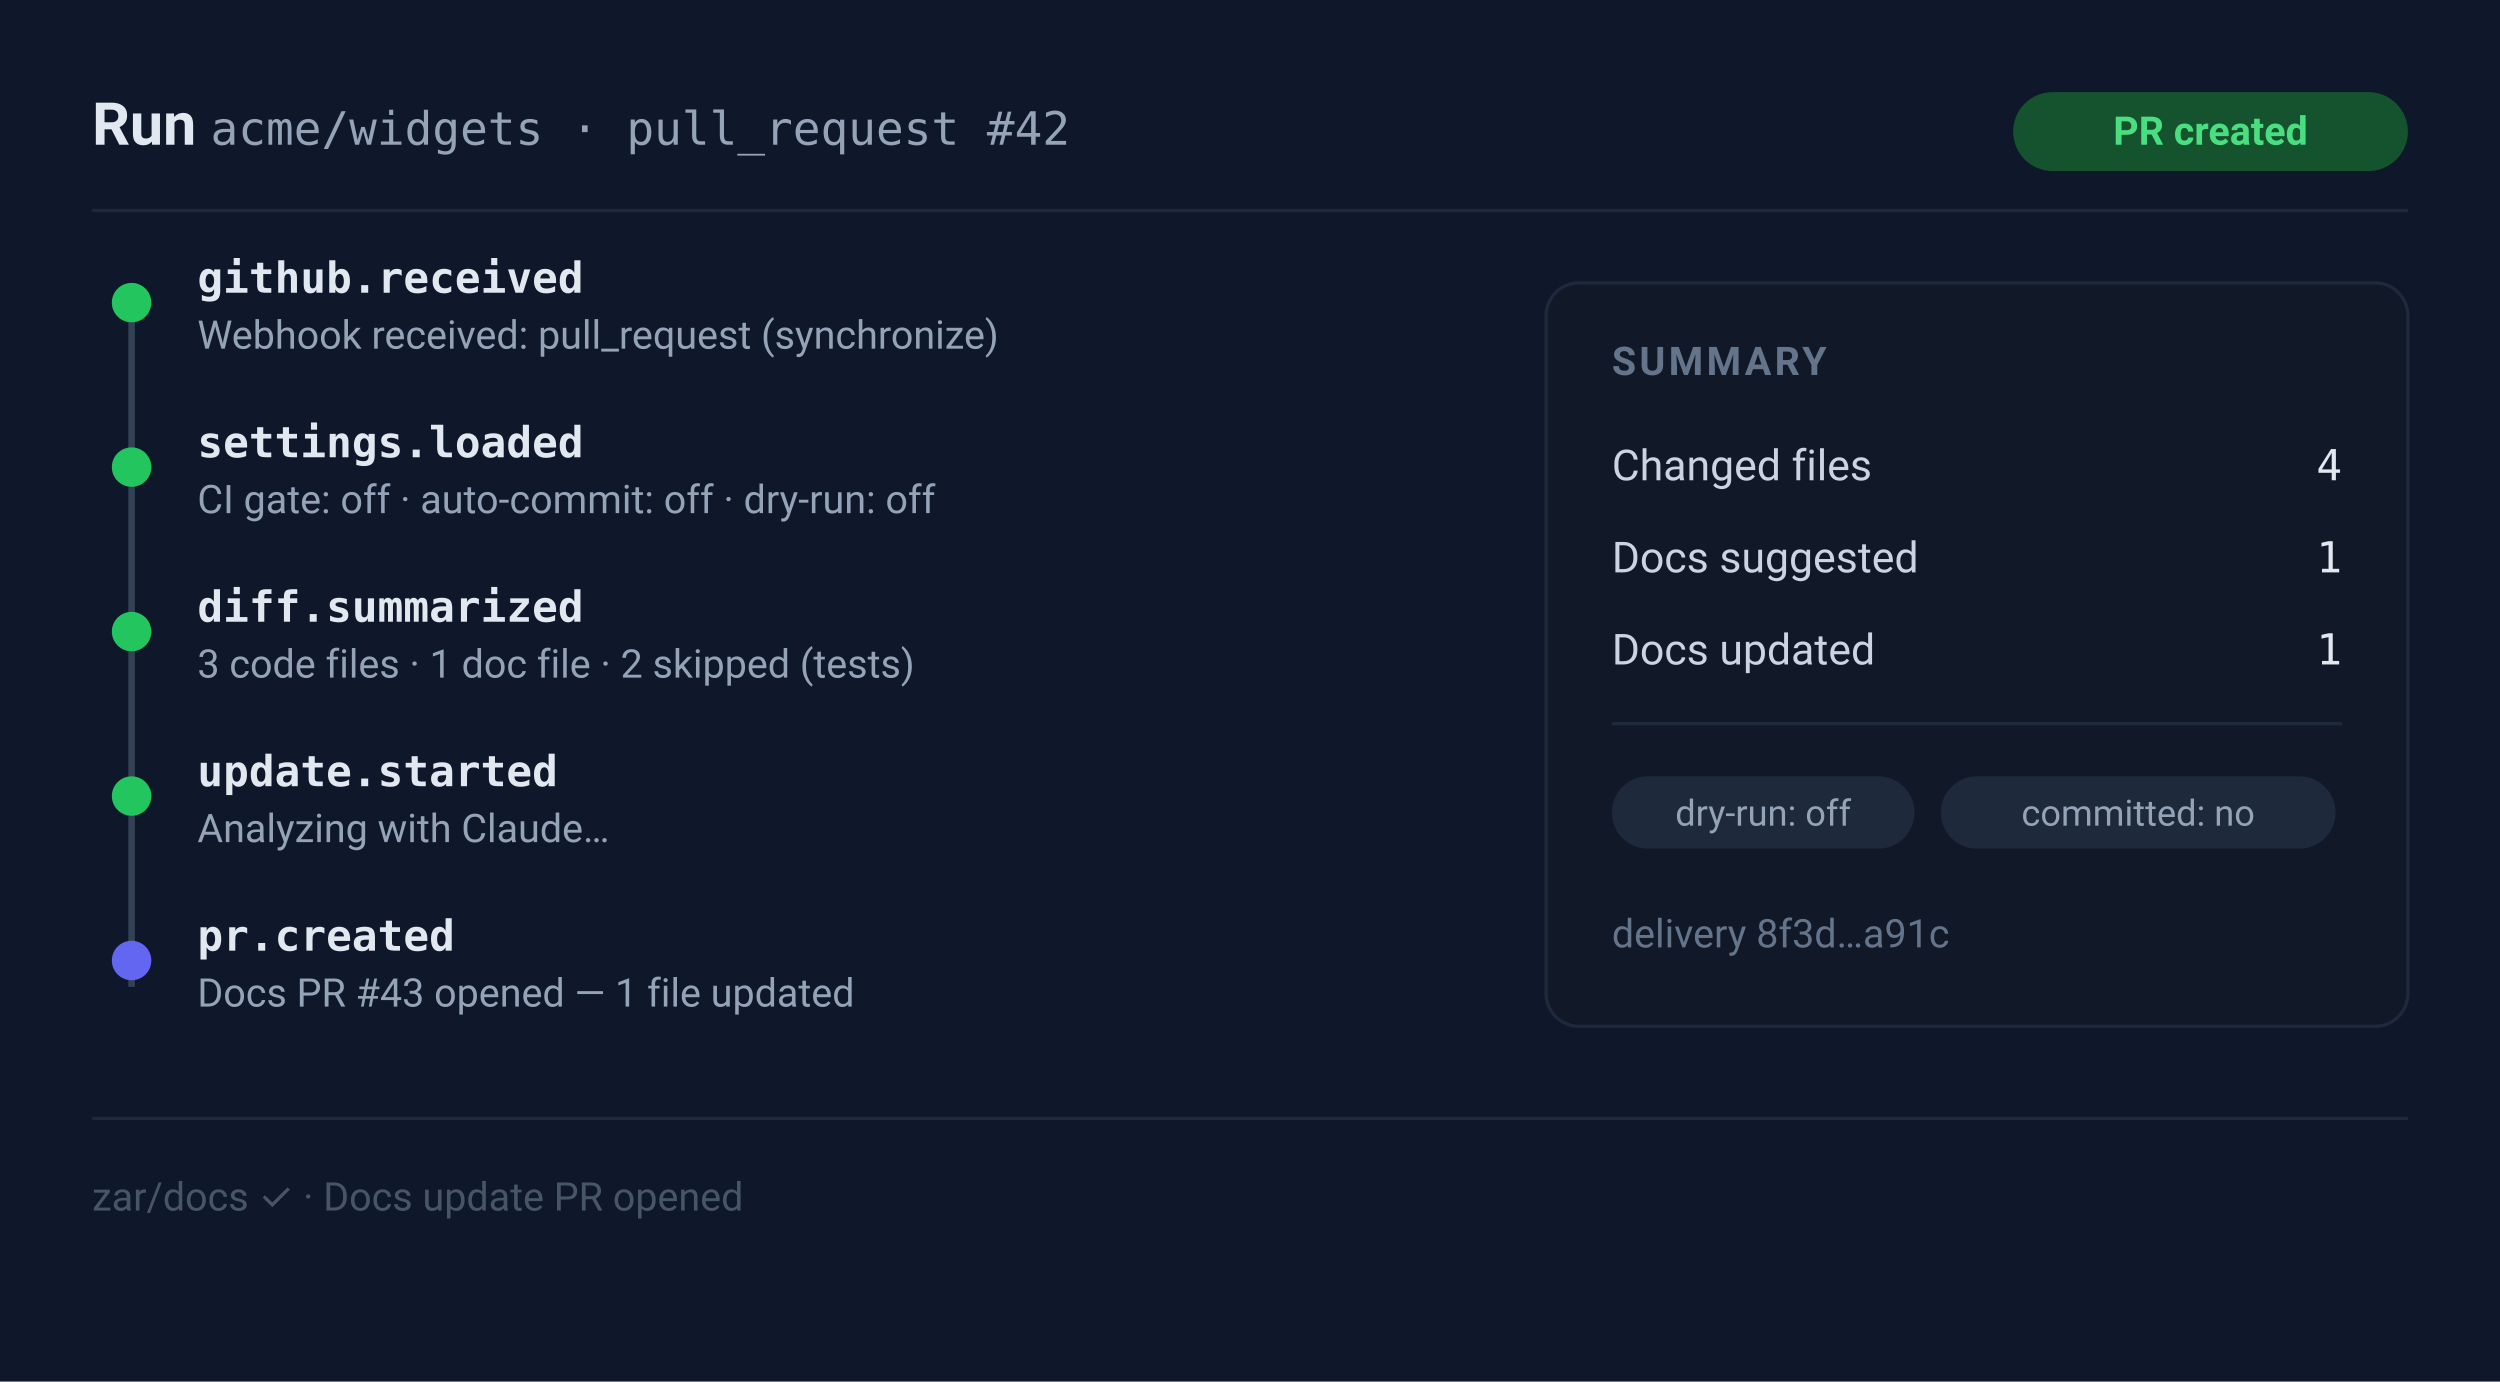
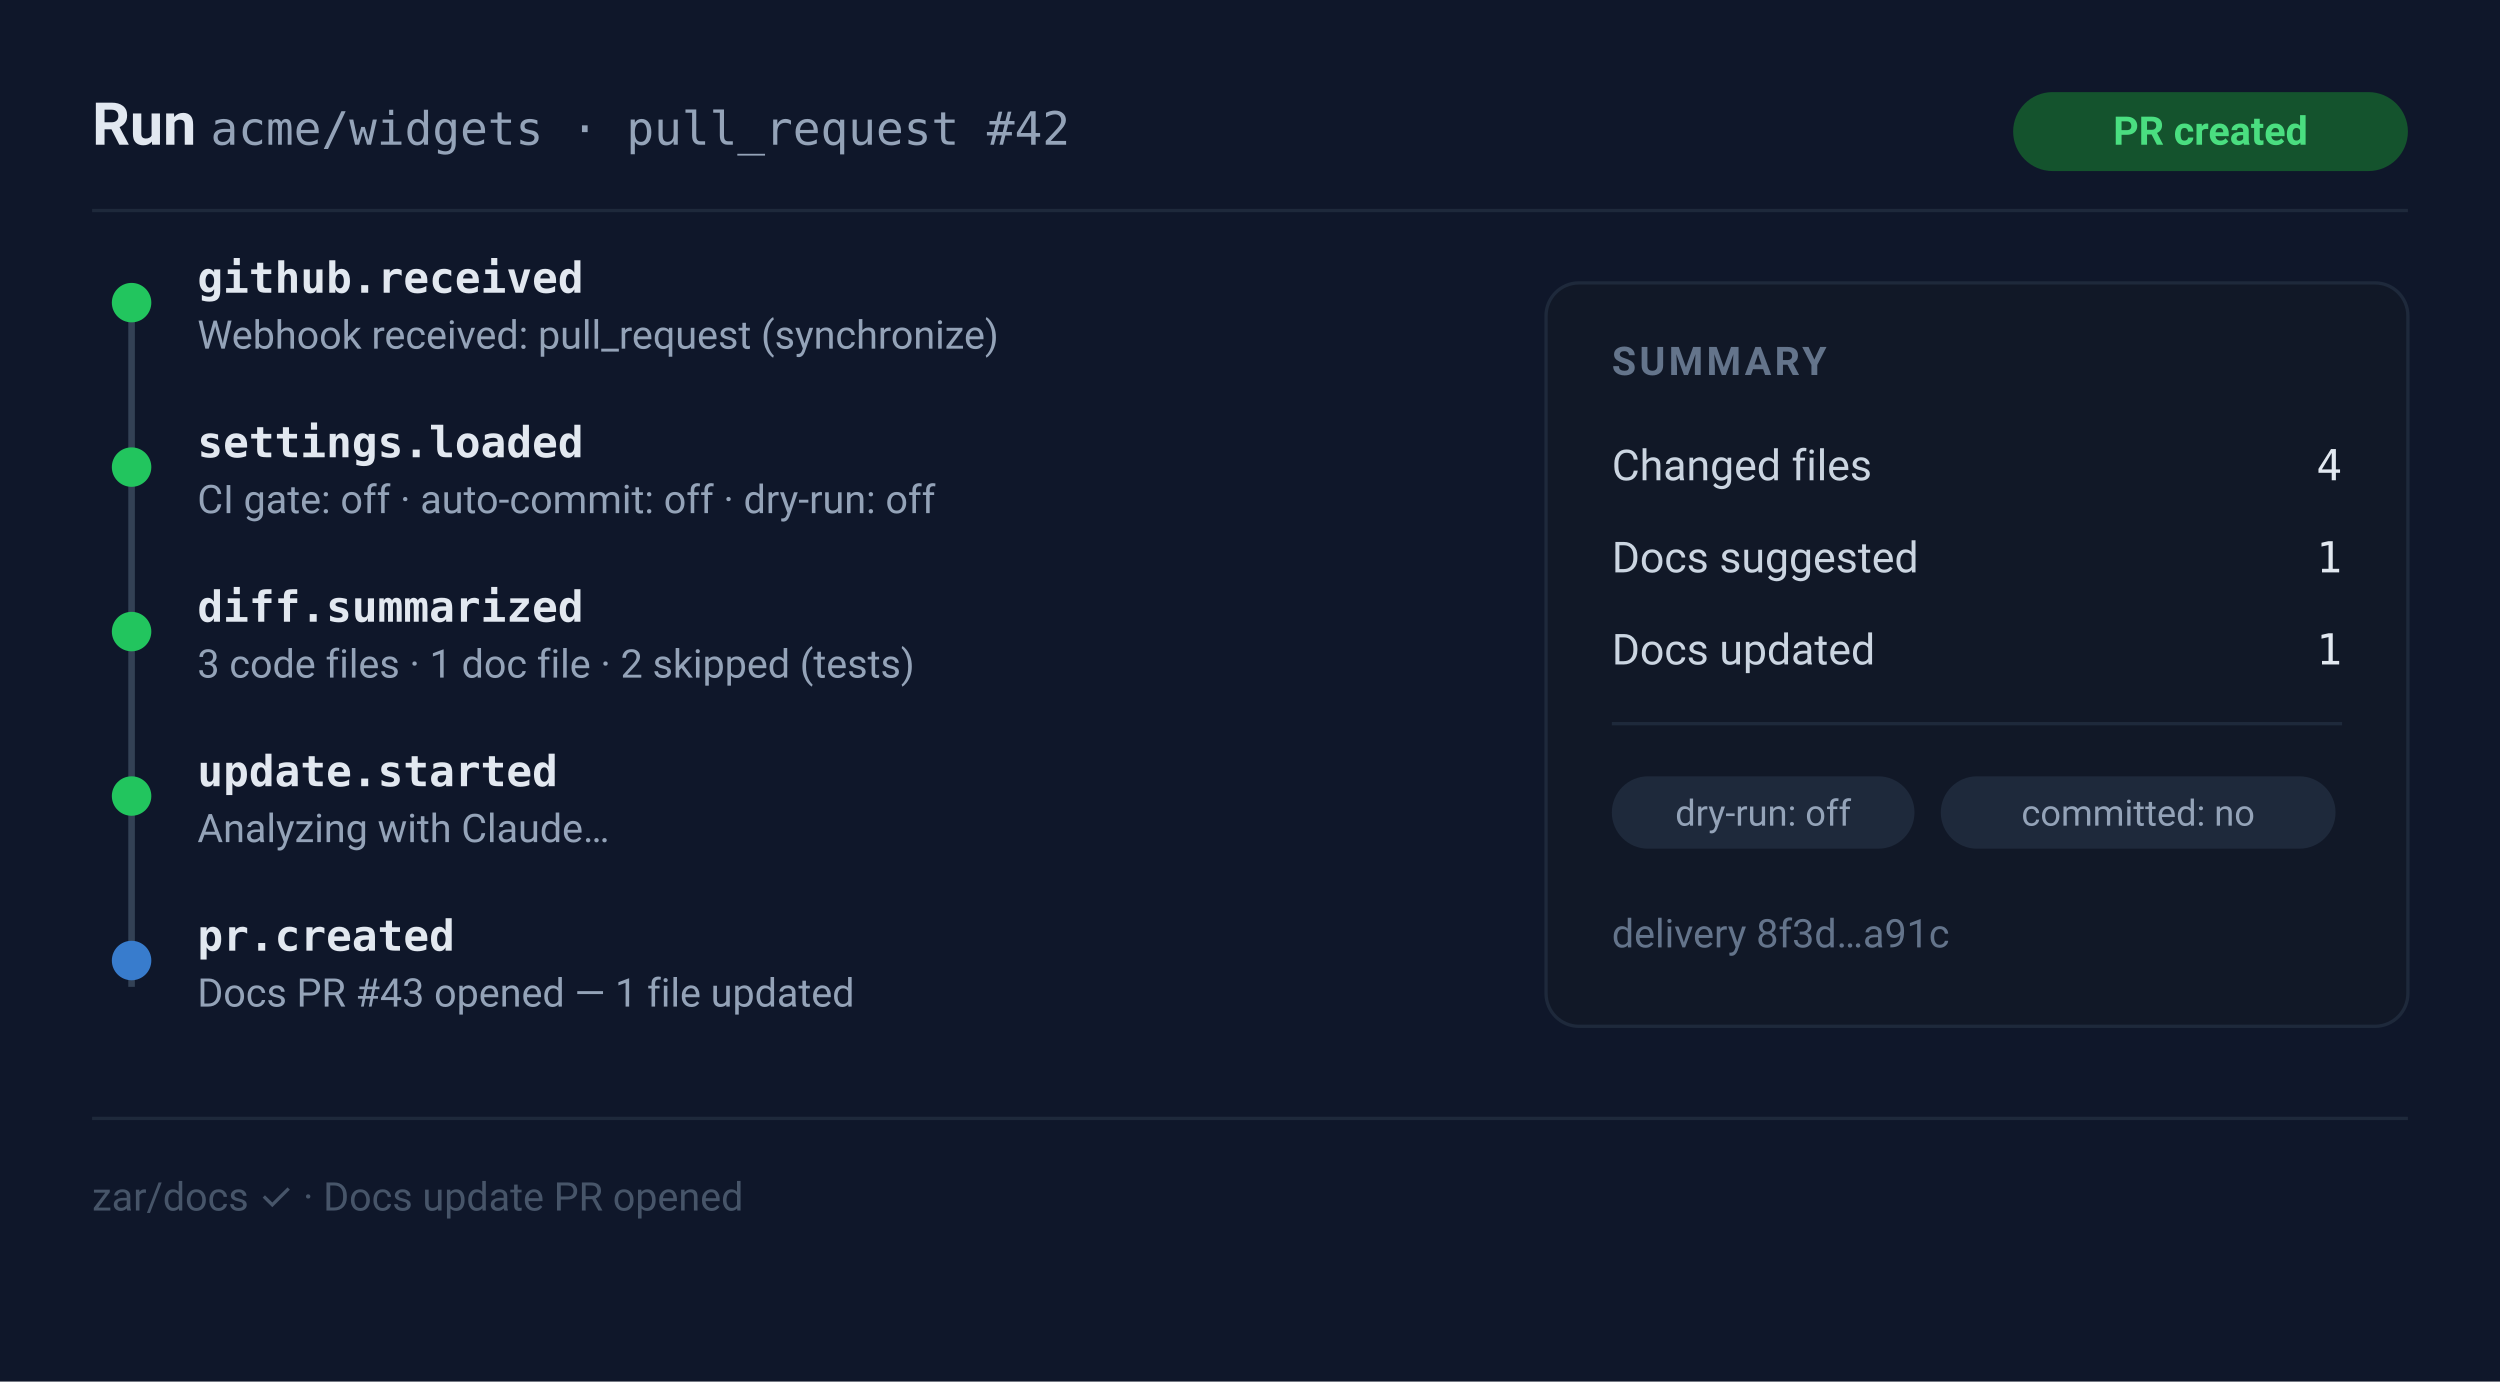
<svg xmlns="http://www.w3.org/2000/svg" viewBox="0 0 760 420" width="760" height="420" role="img" aria-label="Illustrative ZAR dashboard run view">
  <defs>
    <style>
      .s { font-family: -apple-system, 'Segoe UI', Roboto, Helvetica, Arial, sans-serif; }
      .m { font-family: ui-monospace, 'SFMono-Regular', Menlo, Consolas, monospace; }
    </style>
  </defs>
  <rect width="760" height="420" fill="#0f172a" />
  <text x="28" y="44" class="s" font-size="18" font-weight="700" fill="#e2e8f0">Run</text>
  <text x="64" y="44" class="m" font-size="14" fill="#94a3b8">acme/widgets · pull_request #42</text>
  <rect x="612" y="28" width="120" height="24" rx="12" fill="#14532d" />
  <text x="672" y="44" text-anchor="middle" class="s" font-size="12" font-weight="700" fill="#4ade80">PR created</text>
  <line x1="28" y1="64" x2="732" y2="64" stroke="#1e293b" stroke-width="1" />
  <g>
    <line x1="40" y1="92" x2="40" y2="300" stroke="#334155" stroke-width="2" />
    <circle cx="40" cy="92" r="6" fill="#22c55e" />
    <text x="60" y="89" class="m" font-size="13" font-weight="700" fill="#e2e8f0">github.received</text>
    <text x="60" y="106" class="s" font-size="12" fill="#94a3b8">Webhook received: pull_request (synchronize)</text>
    <circle cx="40" cy="142" r="6" fill="#22c55e" />
    <text x="60" y="139" class="m" font-size="13" font-weight="700" fill="#e2e8f0">settings.loaded</text>
    <text x="60" y="156" class="s" font-size="12" fill="#94a3b8">CI gate: off · auto-commit: off · dry-run: off</text>
    <circle cx="40" cy="192" r="6" fill="#22c55e" />
    <text x="60" y="189" class="m" font-size="13" font-weight="700" fill="#e2e8f0">diff.summarized</text>
    <text x="60" y="206" class="s" font-size="12" fill="#94a3b8">3 code files · 1 doc file · 2 skipped (tests)</text>
    <circle cx="40" cy="242" r="6" fill="#22c55e" />
    <text x="60" y="239" class="m" font-size="13" font-weight="700" fill="#e2e8f0">update.started</text>
    <text x="60" y="256" class="s" font-size="12" fill="#94a3b8">Analyzing with Claude…</text>
-     <circle cx="40" cy="292" r="6" fill="#6366f1" />
+     <circle cx="40" cy="292" r="6" fill="#387ccd" />
    <text x="60" y="289" class="m" font-size="13" font-weight="700" fill="#e2e8f0">pr.created</text>
    <text x="60" y="306" class="s" font-size="12" fill="#94a3b8">Docs PR #43 opened — 1 file updated</text>
  </g>
  <rect x="470" y="86" width="262" height="226" rx="10" fill="#111827" stroke="#1e293b" stroke-width="1" />
  <text x="490" y="114" class="s" font-size="12" font-weight="700" letter-spacing="1" fill="#64748b">SUMMARY</text>
  <text x="490" y="146" class="s" font-size="13" fill="#cbd5e1">Changed files</text>
  <text x="712" y="146" text-anchor="end" class="m" font-size="13" fill="#e2e8f0">4</text>
  <text x="490" y="174" class="s" font-size="13" fill="#cbd5e1">Docs suggested</text>
  <text x="712" y="174" text-anchor="end" class="m" font-size="13" fill="#e2e8f0">1</text>
  <text x="490" y="202" class="s" font-size="13" fill="#cbd5e1">Docs updated</text>
  <text x="712" y="202" text-anchor="end" class="m" font-size="13" fill="#e2e8f0">1</text>
  <line x1="490" y1="220" x2="712" y2="220" stroke="#1e293b" stroke-width="1" />
  <rect x="490" y="236" width="92" height="22" rx="11" fill="#1e293b" />
  <text x="536" y="251" text-anchor="middle" class="s" font-size="11" fill="#94a3b8">dry-run: off</text>
  <rect x="590" y="236" width="120" height="22" rx="11" fill="#1e293b" />
  <text x="650" y="251" text-anchor="middle" class="s" font-size="11" fill="#94a3b8">committed: no</text>
  <text x="490" y="288" class="s" font-size="12" fill="#64748b">delivery 8f3d…a91c</text>
  <line x1="28" y1="340" x2="732" y2="340" stroke="#1e293b" stroke-width="1" />
  <text x="28" y="368" class="s" font-size="12" fill="#475569">zar/docs ✓ · Docs update PR opened</text>
</svg>
